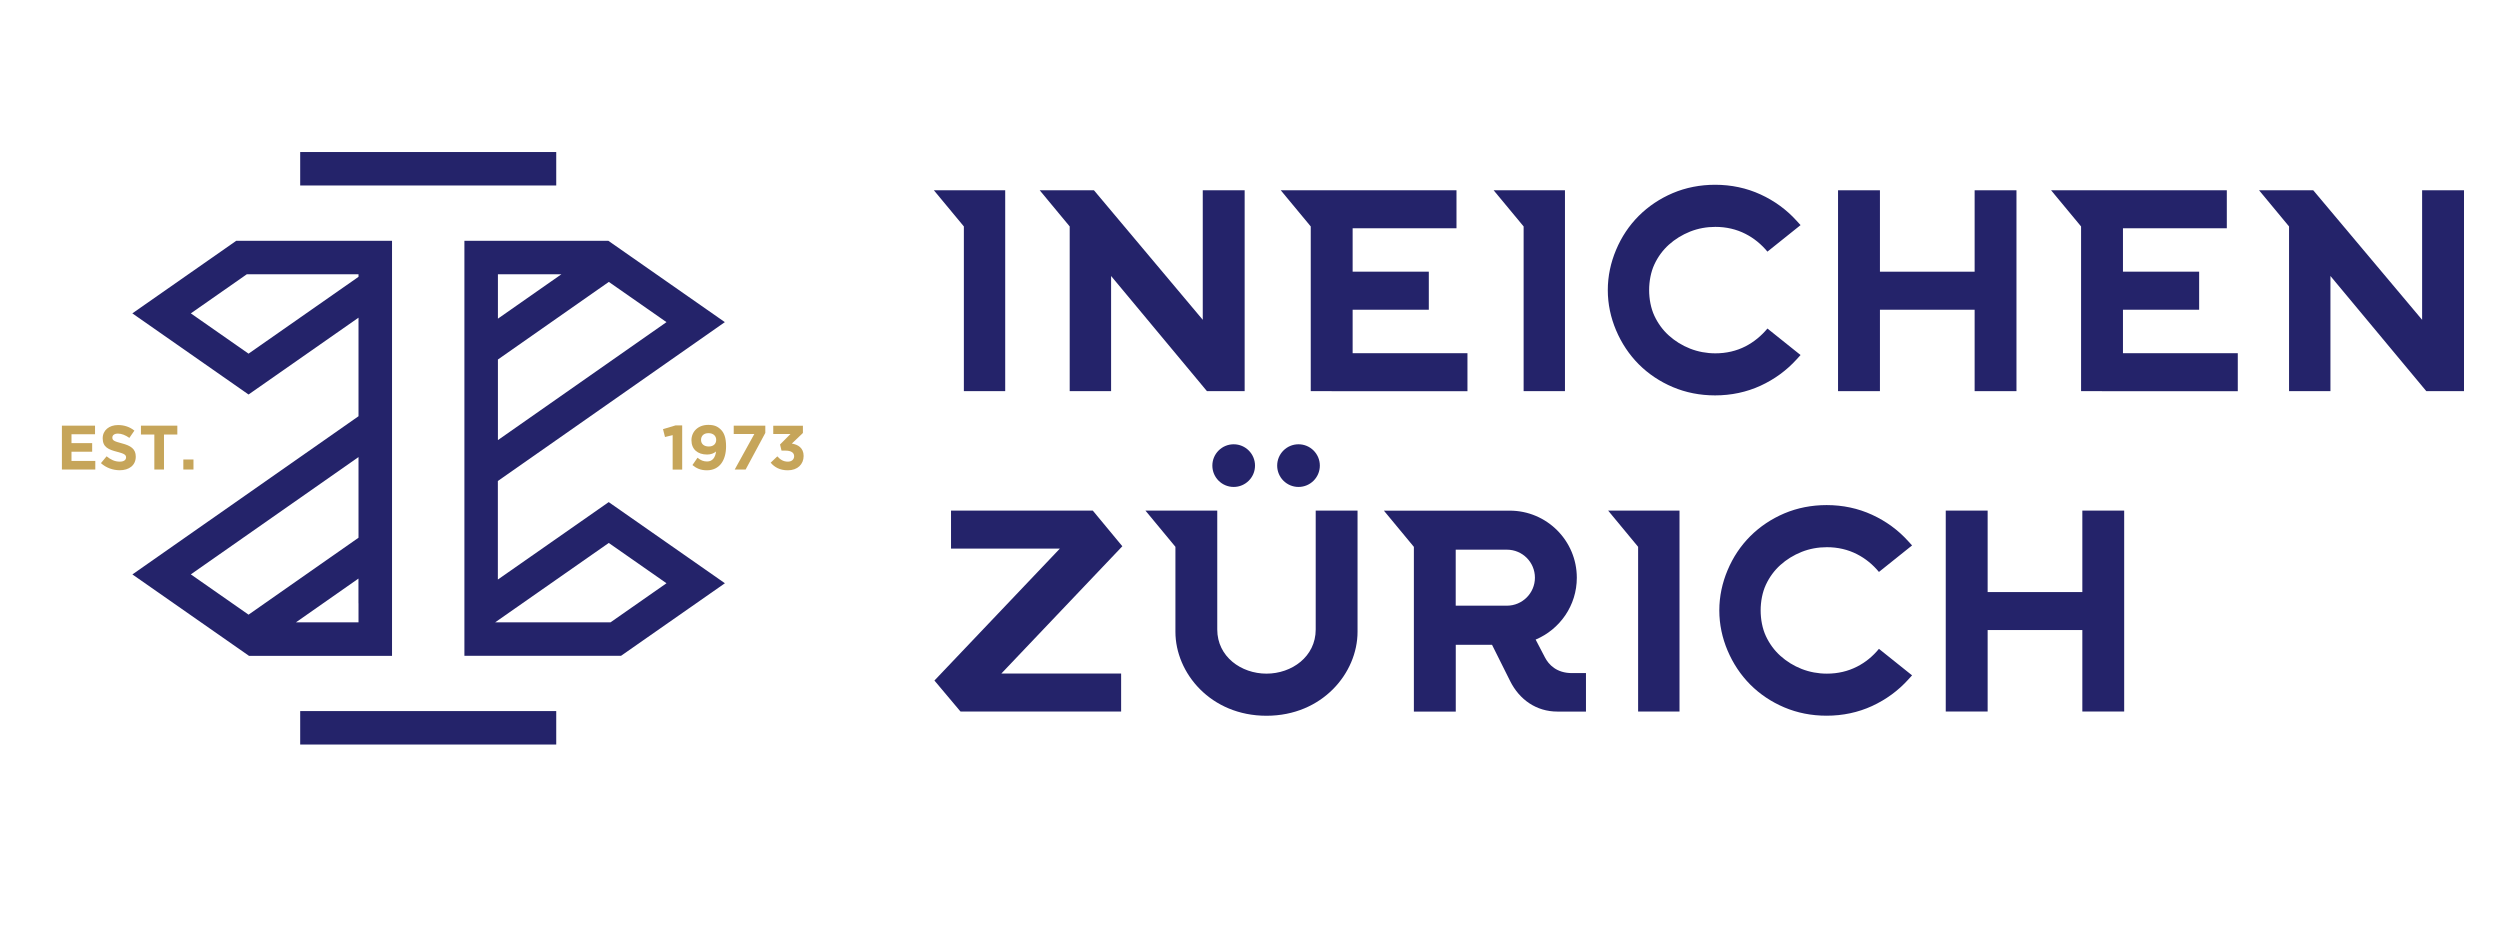
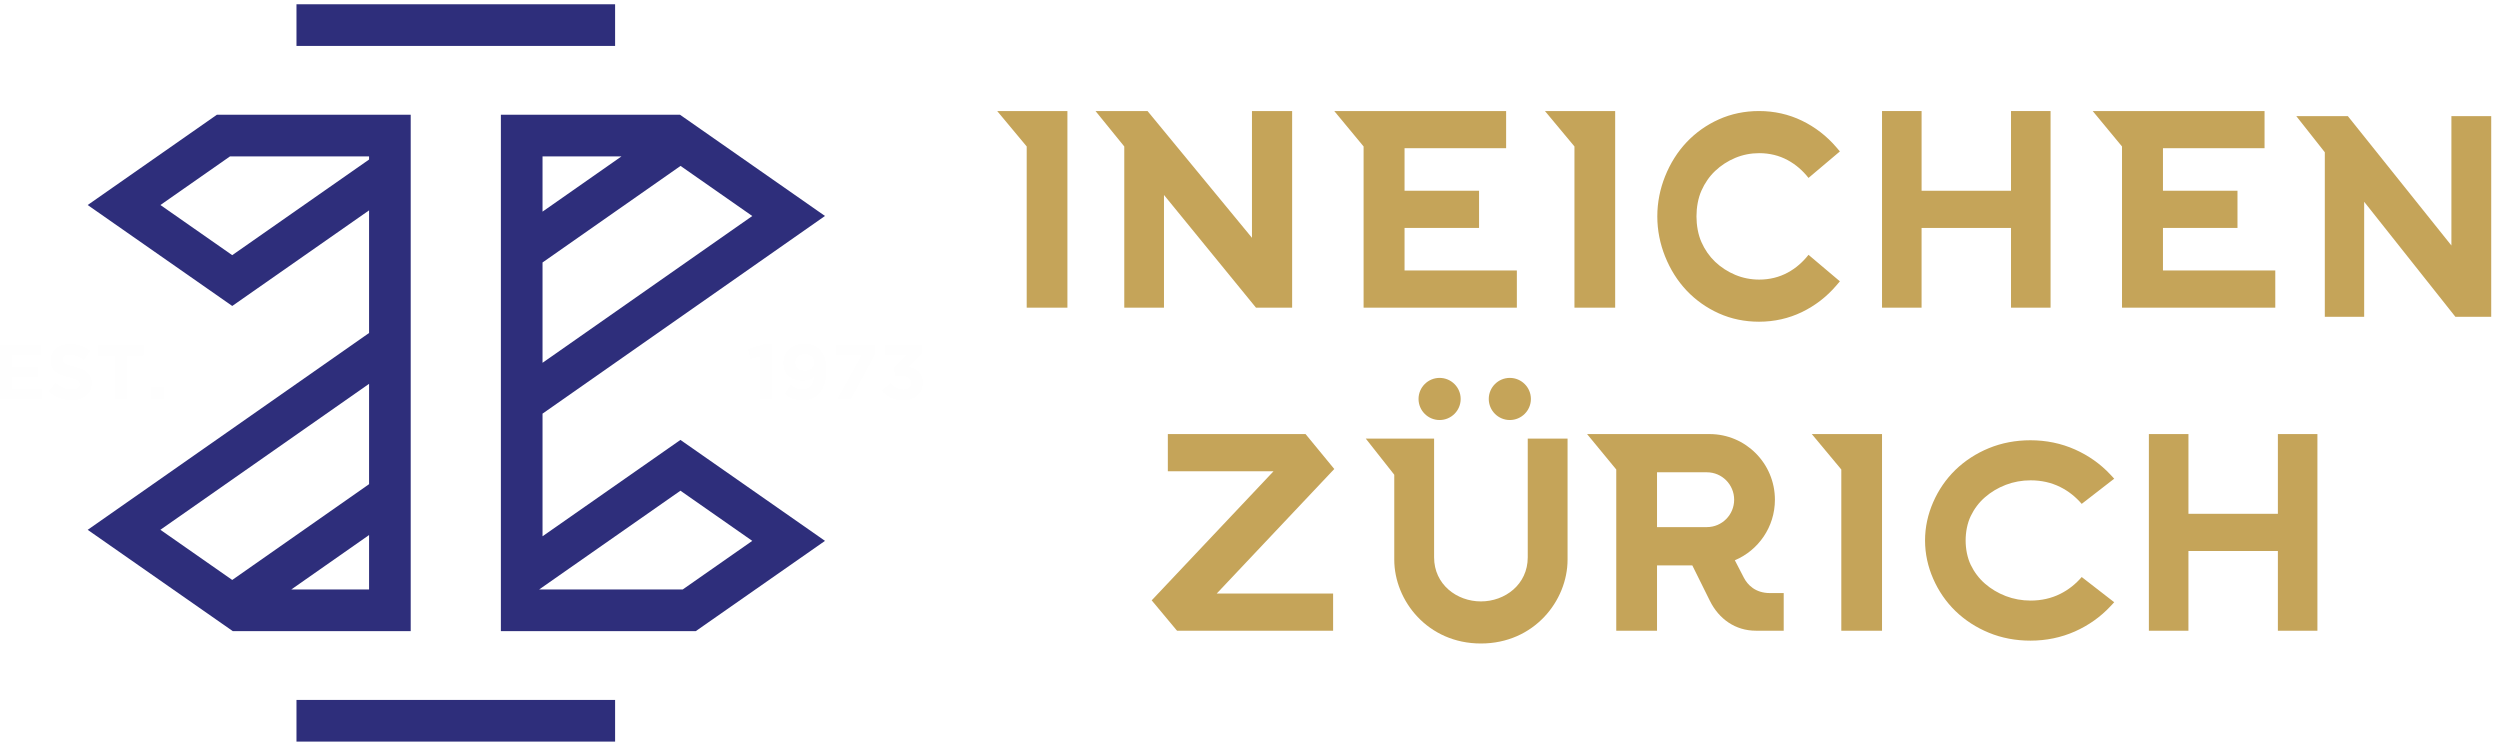
- <svg xmlns="http://www.w3.org/2000/svg" version="1.1" id="Layer_1" x="0px" y="0px" viewBox="0 0 453.54 170.08" style="enable-background:new 0 0 453.54 170.08;" xml:space="preserve">
-   <style type="text/css">
- 	.st0{fill:#24236A;}
- 	.st1{fill:#C6A55A;}
- </style>
-   <circle class="st0" cx="223.81" cy="84.47" r="3.87" />
-   <circle class="st0" cx="235.57" cy="84.47" r="3.87" />
-   <path class="st0" d="M280.27,119.25l-1.68-3.22c4.38-1.84,7.47-6.17,7.47-11.22c0-6.72-5.45-12.17-12.17-12.17h-9.8h-3.82h-3.77  h-5.44l5.44,6.57v29.88h7.6v-2.72v-9.39h6.58l3.28,6.57c1.69,3.39,4.77,5.54,8.57,5.54h5.19v-6.98h-2.55  C282.4,122.11,280.96,120.59,280.27,119.25z M273.38,109.88h-9.29V99.72h9.29c2.81,0,5.08,2.27,5.08,5.08  C278.46,107.6,276.18,109.88,273.38,109.88z" />
-   <polygon class="st0" points="270.97,34.52 276.41,41.08 276.41,70.96 283.91,70.96 283.91,34.52 276.41,34.52 " />
-   <polygon class="st0" points="169.42,34.52 174.86,41.08 174.86,70.96 182.36,70.96 182.36,34.52 174.86,34.52 " />
-   <polygon class="st0" points="218.2,58.02 198.46,34.52 194.06,34.52 188.62,34.52 194.06,41.08 194.06,70.96 201.57,70.96   201.57,50.07 218.96,70.96 225.8,70.96 225.8,34.52 218.2,34.52 " />
-   <polygon class="st0" points="291.74,92.63 297.18,99.2 297.18,129.08 304.69,129.08 304.69,92.63 297.18,92.63 " />
-   <polygon class="st0" points="439.41,58.02 419.66,34.52 415.27,34.52 409.83,34.52 415.27,41.08 415.27,70.96 422.78,70.96   422.78,50.07 440.17,70.96 447.01,70.96 447.01,34.52 439.41,34.52 " />
-   <polygon class="st0" points="358.23,49.29 341.05,49.29 341.05,34.52 333.45,34.52 333.45,70.96 341.05,70.96 341.05,56.19   342.6,56.19 358.23,56.19 358.23,70.96 365.82,70.96 365.82,34.52 358.23,34.52 " />
-   <path class="st0" d="M336.89,120.94c-1.64,0.84-3.48,1.27-5.46,1.27c-1.6,0-3.15-0.29-4.58-0.85c-1.45-0.57-2.74-1.37-3.86-2.38  c-1.1-0.99-1.98-2.19-2.63-3.58c-0.64-1.37-0.95-3.06-0.95-4.66c0-1.6,0.31-3.29,0.95-4.66c0.64-1.38,1.53-2.59,2.63-3.58  c1.11-1,2.41-1.8,3.86-2.38c1.44-0.57,2.98-0.85,4.58-0.85c1.98,0,3.82,0.43,5.46,1.27c1.55,0.79,2.88,1.89,3.98,3.22l6.01-4.81  l-0.7-0.77c-1.83-2.03-4.04-3.64-6.57-4.8c-2.53-1.16-5.3-1.75-8.23-1.75c-2.73,0-5.32,0.51-7.68,1.51c-2.35,1-4.42,2.39-6.17,4.13  c-1.75,1.75-3.14,3.83-4.13,6.2c-0.95,2.26-1.49,4.7-1.49,7.27c0,2.56,0.54,5.01,1.49,7.26c1,2.37,2.39,4.45,4.13,6.2  c1.75,1.75,3.83,3.14,6.17,4.13c2.36,1,4.94,1.51,7.68,1.51c2.93,0,5.7-0.59,8.23-1.75c2.52-1.16,4.73-2.77,6.57-4.8l0.7-0.77  l-6.01-4.81C339.77,119.05,338.45,120.15,336.89,120.94z" />
-   <path class="st0" d="M316.66,62.83c-1.64,0.84-3.48,1.27-5.46,1.27c-1.6,0-3.15-0.29-4.58-0.85c-1.45-0.57-2.74-1.37-3.86-2.38  c-1.1-0.99-1.98-2.19-2.63-3.58c-0.64-1.37-0.95-3.06-0.95-4.66c0-1.6,0.31-3.29,0.95-4.66c0.64-1.38,1.53-2.59,2.63-3.58  c1.11-1,2.41-1.8,3.86-2.38c1.44-0.57,2.98-0.85,4.58-0.85c1.98,0,3.82,0.43,5.46,1.27c1.55,0.79,2.88,1.89,3.98,3.22l6.01-4.81  l-0.7-0.77c-1.83-2.03-4.04-3.64-6.57-4.8c-2.53-1.16-5.3-1.75-8.23-1.75c-2.73,0-5.32,0.51-7.68,1.51c-2.35,1-4.42,2.39-6.17,4.13  c-1.75,1.75-3.14,3.83-4.13,6.2c-0.95,2.26-1.49,4.7-1.49,7.27c0,2.56,0.54,5.01,1.49,7.26c1,2.37,2.39,4.45,4.13,6.2  c1.75,1.75,3.83,3.14,6.17,4.13c2.36,1,4.94,1.51,7.68,1.51c2.93,0,5.7-0.59,8.23-1.75c2.52-1.16,4.73-2.77,6.57-4.8l0.7-0.77  l-6.01-4.81C319.53,60.93,318.21,62.03,316.66,62.83z" />
-   <polygon class="st0" points="377.77,92.63 377.77,107.41 360.59,107.41 360.59,92.63 352.99,92.63 352.99,129.08 360.59,129.08   360.59,114.3 362.13,114.3 377.77,114.3 377.77,129.08 385.36,129.08 385.36,92.63 " />
-   <polygon class="st0" points="245.39,63.32 245.39,56.92 245.39,56.19 259.21,56.19 259.21,49.29 245.39,49.29 245.39,49.05   245.39,42.16 245.39,41.41 245.66,41.41 264.23,41.41 264.23,34.52 241.58,34.52 241.58,34.52 237.79,34.52 232.35,34.52   237.79,41.08 237.79,70.96 241.58,70.96 241.58,70.97 246.02,70.97 266.22,70.97 266.22,64.07 245.39,64.07 " />
-   <polygon class="st0" points="385.14,63.32 385.14,56.92 385.14,56.19 398.96,56.19 398.96,49.29 385.14,49.29 385.14,49.05   385.14,42.16 385.14,41.41 385.41,41.41 403.98,41.41 403.98,34.52 381.33,34.52 381.33,34.52 377.54,34.52 372.1,34.52   377.54,41.08 377.54,70.96 381.33,70.96 381.33,70.97 385.77,70.97 405.97,70.97 405.97,64.07 385.14,64.07 " />
-   <path class="st0" d="M238.69,114.2c0,4.94-4.35,8.01-8.93,8.01c0,0,0,0,0,0s0,0,0,0c-4.58,0-8.93-3.07-8.93-8.01V92.63h-7.59h-5.44  l5.44,6.57v15.42c0,7.47,6.39,15.23,16.52,15.23c0,0,0,0,0,0s0,0,0,0c10.14,0,16.52-7.77,16.52-15.23V92.63h-7.59V114.2z" />
-   <polygon class="st0" points="198.25,92.63 172.53,92.63 172.53,99.53 192.27,99.53 169.52,123.46 174.12,128.93 174.26,129.08   203.39,129.08 203.39,122.19 181.66,122.19 203.61,99.1 " />
-   <path class="st1" d="M122.03,78.94l-1.39,0.34l-0.36-1.43l2.29-0.68h1.19v8.02h-1.73V78.94z" />
-   <path class="st1" d="M125.62,84.37l0.92-1.33c0.58,0.47,1.07,0.68,1.74,0.68c0.98,0,1.5-0.74,1.62-1.81  c-0.39,0.33-0.92,0.55-1.62,0.55c-1.73,0-2.84-0.96-2.84-2.59c0-1.6,1.24-2.79,3.04-2.79c1.07,0,1.69,0.26,2.3,0.86  c0.57,0.57,0.94,1.43,0.94,3.03c0,2.58-1.22,4.35-3.48,4.35C127.08,85.32,126.29,84.93,125.62,84.37z M129.93,79.8  c0-0.71-0.52-1.22-1.4-1.22c-0.86,0-1.35,0.5-1.35,1.23c0,0.71,0.52,1.19,1.39,1.19C129.43,81.01,129.93,80.51,129.93,79.8z" />
-   <path class="st1" d="M136.85,78.73h-3.74v-1.51h5.73v1.32l-3.57,6.64h-1.98L136.85,78.73z" />
-   <path class="st1" d="M139.81,83.94l1.21-1.15c0.55,0.61,1.11,0.96,1.92,0.96c0.66,0,1.13-0.38,1.13-0.99c0-0.65-0.58-1.01-1.56-1.01  h-0.73l-0.27-1.11l1.9-1.91h-3.13v-1.5h5.38v1.32l-2.01,1.92c1.08,0.18,2.14,0.75,2.14,2.25s-1.09,2.6-2.87,2.6  C141.48,85.32,140.5,84.75,139.81,83.94z" />
-   <path class="st1" d="M11.23,77.22h6.01v1.56h-4.27v1.61h3.75v1.56h-3.75v1.67h4.32v1.56h-6.06V77.22z" />
-   <path class="st1" d="M18.31,84.02l1.03-1.24c0.72,0.59,1.47,0.97,2.38,0.97c0.72,0,1.15-0.28,1.15-0.77c0-0.44-0.27-0.67-1.6-1.01  c-1.6-0.41-2.64-0.85-2.64-2.46c0-1.44,1.16-2.4,2.79-2.4c1.16,0,2.15,0.36,2.96,1.01l-0.91,1.32c-0.71-0.49-1.4-0.78-2.07-0.78  c-0.67,0-1.02,0.31-1.02,0.72c0,0.52,0.34,0.69,1.72,1.05c1.62,0.42,2.53,1,2.53,2.41c0,1.58-1.21,2.47-2.92,2.47  C20.48,85.3,19.26,84.88,18.31,84.02z" />
-   <path class="st1" d="M27.99,78.83h-2.42v-1.61h6.6v1.61h-2.42v6.35h-1.75V78.83z" />
-   <path class="st1" d="M33.26,83.36h1.84v1.82h-1.84V83.36z" />
-   <rect x="54.46" y="27.58" class="st0" width="46.45" height="6.07" />
-   <path class="st0" d="M71.11,43.69H42.85L24.01,56.85l21.08,14.72l19.95-13.94v17.88l-41.02,28.7l21.15,14.77h25.95V43.69z   M65.04,109.46v3.44H53.69l11.34-7.94V109.46z M65.04,97.55l-19.95,13.96l-10.47-7.31l30.42-21.28V97.55z M65.04,50.22L45.09,64.16  l-10.47-7.31l10.15-7.09h20.27V50.22z" />
-   <rect x="54.46" y="129" class="st0" width="46.45" height="6.07" />
-   <path class="st0" d="M110.43,91.09l-20.11,14.05V87.26l41.18-28.82l-21.14-14.76H84.25v75.29h28.42l18.84-13.16L110.43,91.09z   M90.33,57.63v-7.87h11.51l-11.51,8.05V57.63z M90.33,65.22l20.12-14.08l10.46,7.3l-30.58,21.4V65.22z M110.76,112.9H89.83  l20.61-14.4l10.47,7.31L110.76,112.9z" />
+ <svg xmlns="http://www.w3.org/2000/svg" xmlns:xlink="http://www.w3.org/1999/xlink" width="178px" height="53px" viewbox="0 0 178 53" version="1.1">
+   <defs>
+     <path d="M0 0L13.879 0L13.879 14.288L0 14.288L0 0Z" transform="translate(0.4957391 0.3613063)" id="path_1" />
+     <path d="M0 0L13.469 0L13.469 14.267L0 14.267L0 0Z" transform="translate(0.06319837 0.4408655)" id="path_2" />
+     <path d="M0 0L14.369 0L14.369 14.589L0 14.589L0 0Z" transform="translate(0.2415555 0.3207825)" id="path_3" />
+     <path d="M0 0L2.916 0L2.916 3.955L0 3.955L0 0Z" transform="translate(0.39408 0.14564)" id="path_4" />
+     <path d="M0 0L2.961 0L2.961 3.888L0 3.888L0 0Z" transform="translate(0 0.14564)" id="path_5" />
+     <path d="M0 52.494L65.71 52.494L65.71 0L0 0L0 52.494Z" transform="translate(0 0.306)" id="path_6" />
+     <clipPath id="mask_1">
+       <use xlink:href="#path_1" />
+     </clipPath>
+     <clipPath id="mask_2">
+       <use xlink:href="#path_2" />
+     </clipPath>
+     <clipPath id="mask_3">
+       <use xlink:href="#path_3" />
+     </clipPath>
+     <clipPath id="mask_4">
+       <use xlink:href="#path_4" />
+     </clipPath>
+     <clipPath id="mask_5">
+       <use xlink:href="#path_5" />
+     </clipPath>
+     <clipPath id="mask_6">
+       <use xlink:href="#path_6" />
+     </clipPath>
+   </defs>
+   <g id="Group-36" transform="translate(71 7.906006)">
+     <path d="M1.5 3C2.327 3 3 2.327 3 1.499C3 0.673 2.327 0 1.5 0C0.673 0 0 0.673 0 1.499C0 2.327 0.673 3 1.5 3" transform="translate(30 19)" id="Fill-1" fill="#C5A459" fill-rule="evenodd" stroke="none" />
+     <path d="M1.5 3C2.327 3 3 2.327 3 1.499C3 0.673 2.327 0 1.5 0C0.673 0 0 0.673 0 1.499C0 2.327 0.673 3 1.5 3" transform="translate(35 19)" id="Fill-3" fill="#C5A459" fill-rule="evenodd" stroke="none" />
+     <path d="M8.53 6.624L4.98 6.624L4.98 2.721L8.53 2.721C9.602 2.721 10.472 3.594 10.472 4.673C10.472 5.75 9.602 6.624 8.53 6.624M11.161 10.223L10.521 8.985C12.197 8.279 13.374 6.615 13.374 4.675C13.374 2.092 11.292 0 8.724 0L4.98 0L3.519 0L2.077 0L0 0L2.077 2.522L2.077 14L4.98 14L4.98 12.956L4.98 9.349L7.492 9.349L8.744 11.873C9.39 13.176 10.568 14 12.017 14L14 14L14 11.321L13.026 11.321C11.979 11.321 11.427 10.736 11.161 10.223" transform="translate(42 23)" id="Fill-5" fill="#C5A459" fill-rule="evenodd" stroke="none" />
+     <path d="M0 0L2.101 2.522L2.101 14L5 14L5 0L2.101 0L0 0Z" transform="translate(39 0)" id="Fill-7" fill="#C5A459" fill-rule="evenodd" stroke="none" />
+     <path d="M0 0L2.101 2.522L2.101 14L5 14L5 0L2.101 0L0 0Z" id="Fill-9" fill="#C5A459" fill-rule="evenodd" stroke="none" />
+     <path d="M11.14 9.026L3.704 0L2.048 0L0 0L2.048 2.522L2.048 14L4.875 14L4.875 5.976L11.426 14L14 14L14 0L11.14 0L11.14 9.026Z" transform="translate(7 0)" id="Fill-11" fill="#C5A459" fill-rule="evenodd" stroke="none" />
+     <path d="M0 0L2.101 2.522L2.101 14L5 14L5 0L2.101 0L0 0Z" transform="translate(58 23)" id="Fill-13" fill="#C5A459" fill-rule="evenodd" stroke="none" />
+     <g id="Group-17" transform="translate(92 0)">
+       <path d="M0 0L13.879 0L13.879 14.288L0 14.288L0 0Z" transform="translate(0.4957391 0.3613063)" id="Clip-16" fill="none" fill-rule="evenodd" stroke="none" />
+       <g clip-path="url(#mask_1)">
+         <path d="M11.044 9.212L3.671 0L2.031 0L0 0L2.031 2.574L2.031 14.288L4.833 14.288L4.833 6.099L11.327 14.288L13.879 14.288L13.879 0L11.044 0L11.044 9.212Z" transform="translate(0.4957391 0.3613063)" id="Fill-15" fill="#C5A459" fill-rule="evenodd" stroke="none" />
+       </g>
+     </g>
+     <path d="M9.184 5.676L2.817 5.676L2.817 0L0 0L0 14L2.816 14L2.816 8.324L3.39 8.324L9.184 8.324L9.184 14L12 14L12 0L9.184 0L9.184 5.676Z" transform="translate(63 0)" id="Fill-18" fill="#C5A459" fill-rule="evenodd" stroke="none" />
+     <g id="Group-22" transform="translate(66 23)">
+       <path d="M0 0L13.469 0L13.469 14.267L0 14.267L0 0Z" transform="translate(0.06319837 0.4408655)" id="Clip-21" fill="none" fill-rule="evenodd" stroke="none" />
+       <g clip-path="url(#mask_2)">
+         <path d="M9.621 10.94C8.988 11.255 8.281 11.414 7.517 11.414C6.899 11.414 6.306 11.307 5.752 11.095C5.196 10.881 4.695 10.583 4.266 10.208C3.842 9.838 3.502 9.388 3.254 8.873C3.008 8.362 2.89 7.732 2.89 7.133C2.89 6.534 3.008 5.904 3.254 5.394C3.502 4.878 3.842 4.428 4.266 4.059C4.695 3.683 5.196 3.386 5.752 3.172C6.306 2.96 6.899 2.853 7.517 2.853C8.281 2.853 8.988 3.011 9.621 3.326C10.219 3.623 10.729 4.033 11.154 4.529L13.469 2.735L13.2 2.446C12.493 1.689 11.642 1.086 10.67 0.654C9.694 0.22 8.628 0 7.5 0C6.447 0 5.452 0.19 4.544 0.563C3.64 0.935 2.84 1.455 2.166 2.106C1.494 2.758 0.958 3.537 0.574 4.421C0.207 5.264 0 6.176 0 7.133C0 8.091 0.207 9.003 0.574 9.846C0.958 10.729 1.494 11.508 2.166 12.16C2.84 12.812 3.64 13.332 4.544 13.703C5.452 14.078 6.447 14.267 7.5 14.267C8.628 14.267 9.694 14.046 10.67 13.613C11.642 13.18 12.493 12.578 13.2 11.82L13.469 11.532L11.154 9.737C10.729 10.233 10.219 10.644 9.621 10.94" transform="translate(0.06319837 0.4408655)" id="Fill-20" fill="#C5A459" fill-rule="evenodd" stroke="none" />
+       </g>
+     </g>
+     <path d="M9.286 11.503C8.676 11.833 7.992 12.001 7.256 12.001C6.659 12.001 6.086 11.888 5.552 11.665C5.015 11.44 4.532 11.127 4.117 10.733C3.709 10.343 3.38 9.871 3.141 9.329C2.903 8.792 2.789 8.129 2.789 7.5C2.789 6.87 2.903 6.207 3.141 5.671C3.38 5.129 3.709 4.656 4.117 4.267C4.532 3.873 5.015 3.56 5.552 3.335C6.086 3.112 6.659 2.999 7.256 2.999C7.992 2.999 8.676 3.166 9.286 3.497C9.863 3.809 10.355 4.24 10.766 4.762L13 2.875L12.741 2.572C12.059 1.776 11.237 1.142 10.299 0.687C9.357 0.231 8.328 0 7.239 0C6.223 0 5.263 0.199 4.386 0.592C3.513 0.983 2.741 1.529 2.091 2.214C1.442 2.9 0.925 3.719 0.554 4.648C0.2 5.534 0 6.493 0 7.5C0 8.506 0.2 9.466 0.554 10.351C0.925 11.281 1.442 12.099 2.091 12.786C2.741 13.47 3.513 14.016 4.386 14.408C5.263 14.801 6.223 15 7.239 15C8.328 15 9.357 14.768 10.299 14.313C11.237 13.858 12.059 13.224 12.741 12.428L13 12.124L10.766 10.237C10.355 10.759 9.863 11.191 9.286 11.503" transform="translate(47 0)" id="Fill-23" fill="#C5A459" fill-rule="evenodd" stroke="none" />
+     <path d="M9.185 0L9.185 5.676L2.817 5.676L2.818 0L0 0L0 14L2.816 14L2.817 8.324L3.39 8.324L9.185 8.324L9.185 14L12 14L12 0L9.185 0Z" transform="translate(82 23)" id="Fill-25" fill="#C5A459" fill-rule="evenodd" stroke="none" />
+     <path d="M5.004 11.065L5.004 8.607L5.004 8.324L10.309 8.324L10.309 5.676L5.004 5.676L5.004 5.581L5.004 2.935L5.004 2.647L5.107 2.647L12.236 2.647L12.236 0L3.541 0L2.088 0L0 0L2.088 2.522L2.088 14L3.541 14L5.245 14L13 14L13 11.353L5.004 11.353L5.004 11.065Z" transform="translate(24 0)" id="Fill-27" fill="#C5A459" fill-rule="evenodd" stroke="none" />
+     <path d="M5.003 11.065L5.003 8.607L5.003 8.324L10.309 8.324L10.309 5.676L5.003 5.676L5.003 5.581L5.003 2.935L5.003 2.647L5.107 2.647L12.236 2.647L12.236 0L3.541 0L2.087 0L0 0L2.087 2.522L2.087 14L3.541 14L5.245 14L13 14L13 11.353L5.003 11.353L5.003 11.065Z" transform="translate(78 0)" id="Fill-29" fill="#C5A459" fill-rule="evenodd" stroke="none" />
+     <g id="Group-33" transform="translate(26 23)">
+       <path d="M0 0L14.369 0L14.369 14.589L0 14.589L0 0Z" transform="translate(0.2415555 0.3207825)" id="Clip-32" fill="none" fill-rule="evenodd" stroke="none" />
+       <g clip-path="url(#mask_3)">
+         <path d="M11.534 8.455C11.534 10.393 9.91 11.594 8.2 11.594L8.2 11.594C6.489 11.594 4.866 10.393 4.866 8.455L4.866 0L2.03 0L0 0L2.03 2.574L2.03 8.618C2.03 11.545 4.415 14.59 8.2 14.59L8.2 14.59C11.985 14.59 14.369 11.545 14.369 8.618L14.369 0L11.534 0L11.534 8.455Z" transform="translate(0.2415555 0.3207825)" id="Fill-31" fill="#C5A459" fill-rule="evenodd" stroke="none" />
+       </g>
+     </g>
+     <path d="M10.956 0L1.15 0L1.15 2.648L8.675 2.648L0 11.839L1.754 13.942L1.808 14L12.917 14L12.917 11.353L4.632 11.353L13 2.486L10.956 0Z" transform="translate(11 23)" id="Fill-34" fill="#C5A459" fill-rule="evenodd" stroke="none" />
+   </g>
+   <g id="Group-23">
+     <path d="M0.856 0.866L0.178 1.033L0 0.333L1.117 0L1.7 0L1.7 3.916L0.856 3.916L0.856 0.866Z" transform="translate(53.25293 24.51793)" id="Fill-1" fill="#FEFEFE" fill-rule="evenodd" stroke="none" />
+     <g id="Group-22">
+       <path d="M2.194 1.328C2.194 0.984 1.938 0.733 1.511 0.733C1.088 0.733 0.85 0.978 0.85 1.334C0.85 1.678 1.105 1.916 1.528 1.916C1.95 1.916 2.194 1.672 2.194 1.328M0.089 3.56L0.539 2.911C0.822 3.138 1.061 3.244 1.388 3.244C1.867 3.244 2.122 2.883 2.178 2.361C1.988 2.522 1.728 2.627 1.388 2.627C0.544 2.627 0 2.161 0 1.361C0 0.578 0.606 0 1.483 0C2.005 0 2.311 0.128 2.605 0.422C2.883 0.7 3.066 1.122 3.066 1.9C3.066 3.16 2.472 4.022 1.367 4.022C0.8 4.022 0.417 3.833 0.089 3.56" transform="translate(55.77588 24.47896)" id="Fill-2" fill="#FEFEFE" fill-rule="evenodd" stroke="none" />
+       <path d="M1.827 0.739L0 0.739L0 0L2.799 0L2.799 0.644L1.055 3.888L0.088 3.888L1.827 0.739Z" transform="translate(59.52156 24.54552)" id="Fill-4" fill="#FEFEFE" fill-rule="evenodd" stroke="none" />
+       <g id="Group-8" transform="translate(62.4 24.4)">
+         <path d="M0 0L2.916 0L2.916 3.955L0 3.955L0 0Z" transform="translate(0.39408 0.14564)" id="Clip-7" fill="none" fill-rule="evenodd" stroke="none" />
+         <g clip-path="url(#mask_4)">
+           <path d="M0 3.283L0.589 2.722C0.856 3.022 1.133 3.189 1.528 3.189C1.85 3.189 2.078 3.005 2.078 2.706C2.078 2.388 1.794 2.21 1.316 2.21L0.961 2.21L0.828 1.666L1.756 0.733L0.228 0.733L0.228 0L2.856 0L2.856 0.644L1.872 1.583C2.4 1.672 2.916 1.95 2.916 2.683C2.916 3.416 2.383 3.955 1.516 3.955C0.816 3.955 0.334 3.677 0 3.283" transform="translate(0.39408 0.14564)" id="Fill-6" fill="#FEFEFE" fill-rule="evenodd" stroke="none" />
+         </g>
+       </g>
+       <g id="Group-11" transform="translate(0 24.4)">
+         <path d="M0 0L2.961 0L2.961 3.888L0 3.888L0 0Z" transform="translate(0 0.14564)" id="Clip-10" fill="none" fill-rule="evenodd" stroke="none" />
+         <g clip-path="url(#mask_5)">
+           <path d="M0 0L2.933 0L2.933 0.761L0.85 0.761L0.85 1.55L2.683 1.55L2.683 2.311L0.85 2.311L0.85 3.127L2.961 3.127L2.961 3.888L0 3.888L0 0Z" transform="translate(-4E-05 0.14564)" id="Fill-9" fill="#FEFEFE" fill-rule="evenodd" stroke="none" />
+         </g>
+       </g>
+       <path d="M0 3.377L0.506 2.772C0.855 3.06 1.222 3.244 1.667 3.244C2.016 3.244 2.227 3.105 2.227 2.866C2.227 2.65 2.094 2.538 1.444 2.372C0.661 2.172 0.156 1.955 0.156 1.172C0.156 0.467 0.722 0 1.516 0C2.083 0 2.566 0.178 2.96 0.494L2.516 1.138C2.172 0.9 1.833 0.755 1.505 0.755C1.178 0.755 1.005 0.905 1.005 1.105C1.005 1.361 1.172 1.444 1.844 1.616C2.633 1.822 3.078 2.105 3.078 2.794C3.078 3.566 2.488 4 1.65 4C1.061 4 0.466 3.794 0 3.377" transform="translate(3.4568 24.49032)" id="Fill-12" fill="#FEFEFE" fill-rule="evenodd" stroke="none" />
+       <path d="M1.183 0.789L0 0.789L0 0L3.222 0L3.222 0.789L2.038 0.789L2.038 3.888L1.183 3.888L1.183 0.789Z" transform="translate(7.00172 24.54552)" id="Fill-14" fill="#FEFEFE" fill-rule="evenodd" stroke="none" />
+       <path d="M0 52.494L65.71 52.494L65.71 0L0 0L0 52.494Z" transform="translate(0 0.306)" id="Clip-17" fill="none" fill-rule="evenodd" stroke="none" />
+       <g clip-path="url(#mask_6)">
+         <path d="M0 0.889L0.9 0.889L0.9 0L0 0L0 0.889Z" transform="translate(10.758 27.5452)" id="Fill-16" fill="#FEFEFE" fill-rule="evenodd" stroke="none" />
+         <path d="M0 2.965L22.686 2.965L22.686 0L0 0L0 2.965Z" transform="translate(21.1092 0.3056)" id="Fill-18" fill="#2E2E7B" fill-rule="evenodd" stroke="none" />
+         <path d="M20.035 3.189L10.292 9.998L5.179 6.427L10.134 2.965L20.035 2.965L20.035 3.189ZM20.035 26.304L10.292 33.123L5.177 29.551L20.035 19.158L20.035 26.304ZM20.035 32.123L20.035 33.802L14.495 33.802L20.035 29.925L20.035 32.123ZM23 0L9.2 0L0 6.428L10.293 13.615L20.035 6.808L20.035 15.539L0.001 29.554L10.33 36.766L23 36.766L23 0Z" transform="translate(6.24252 8.16972)" id="Fill-19" fill="#2E2E7B" fill-rule="evenodd" stroke="none" />
+         <path d="M0 2.965L22.686 2.965L22.686 0L0 0L0 2.965Z" transform="translate(21.1092 49.8352)" id="Fill-20" fill="#2E2E7B" fill-rule="evenodd" stroke="none" />
+         <path d="M12.944 33.802L2.722 33.802L12.785 26.768L17.899 30.34L12.944 33.802ZM2.966 10.518L12.792 3.643L17.9 7.21L2.966 17.661L2.966 10.518ZM2.966 6.808L2.966 2.965L8.588 2.965L2.966 6.898L2.966 6.808ZM12.784 23.152L2.966 30.013L2.966 21.281L23.076 7.207L12.754 0L0 0L0 36.766L13.878 36.766L23.078 30.34L12.784 23.152Z" transform="translate(35.6622 8.16984)" id="Fill-21" fill="#2E2E7B" fill-rule="evenodd" stroke="none" />
+       </g>
+     </g>
+   </g>
</svg>
